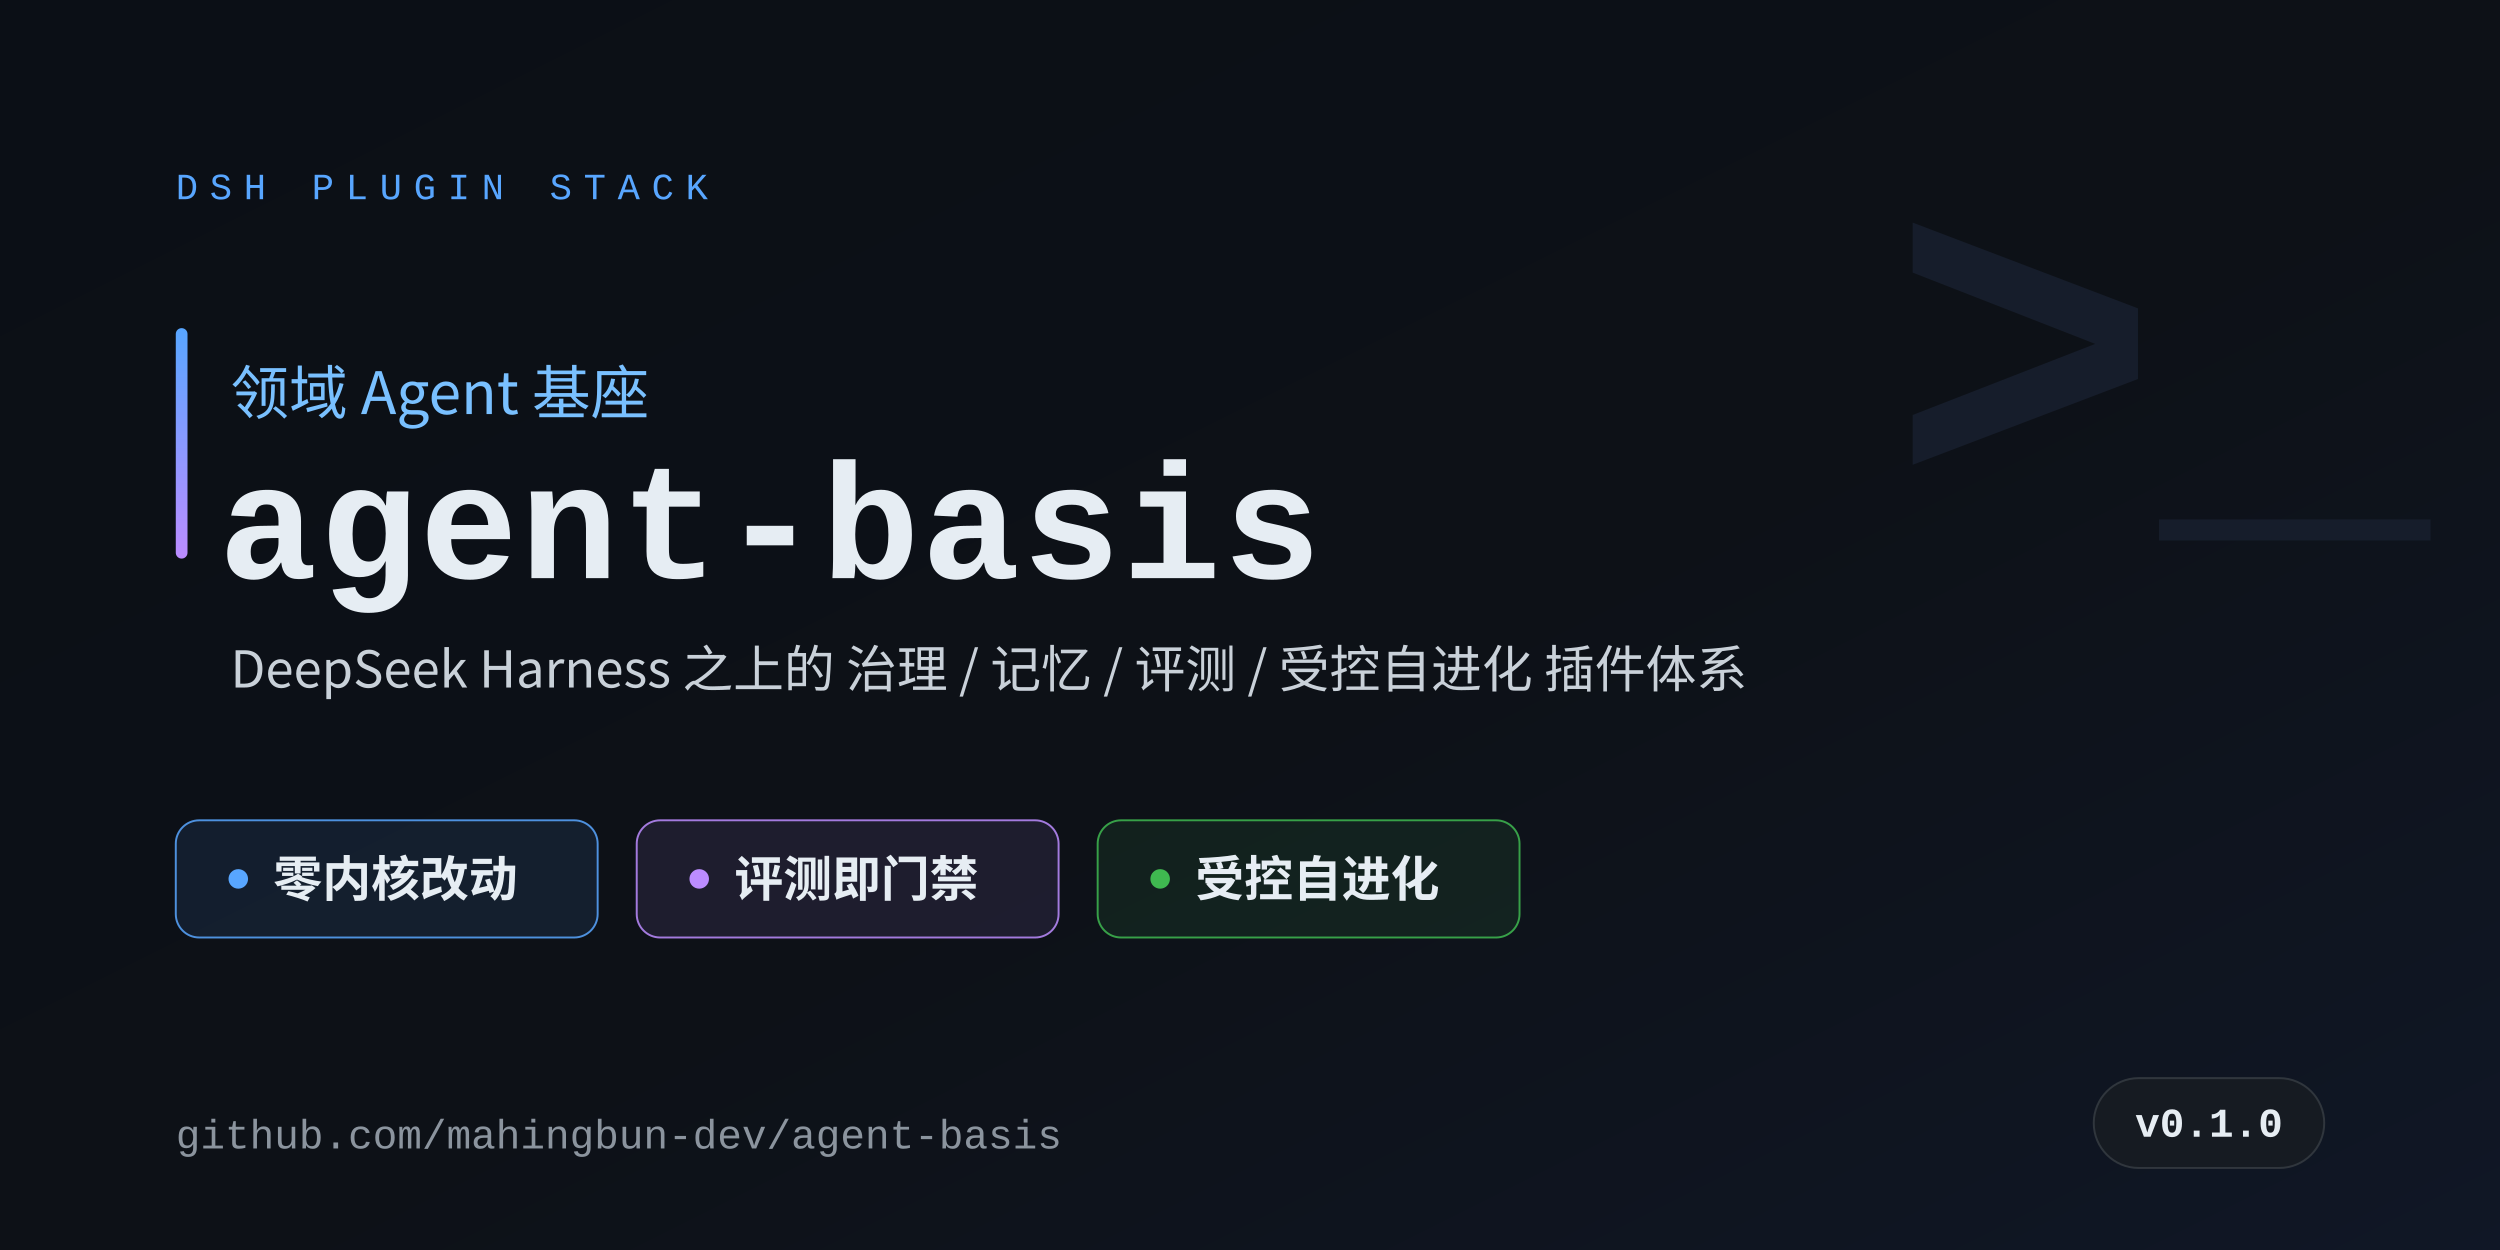
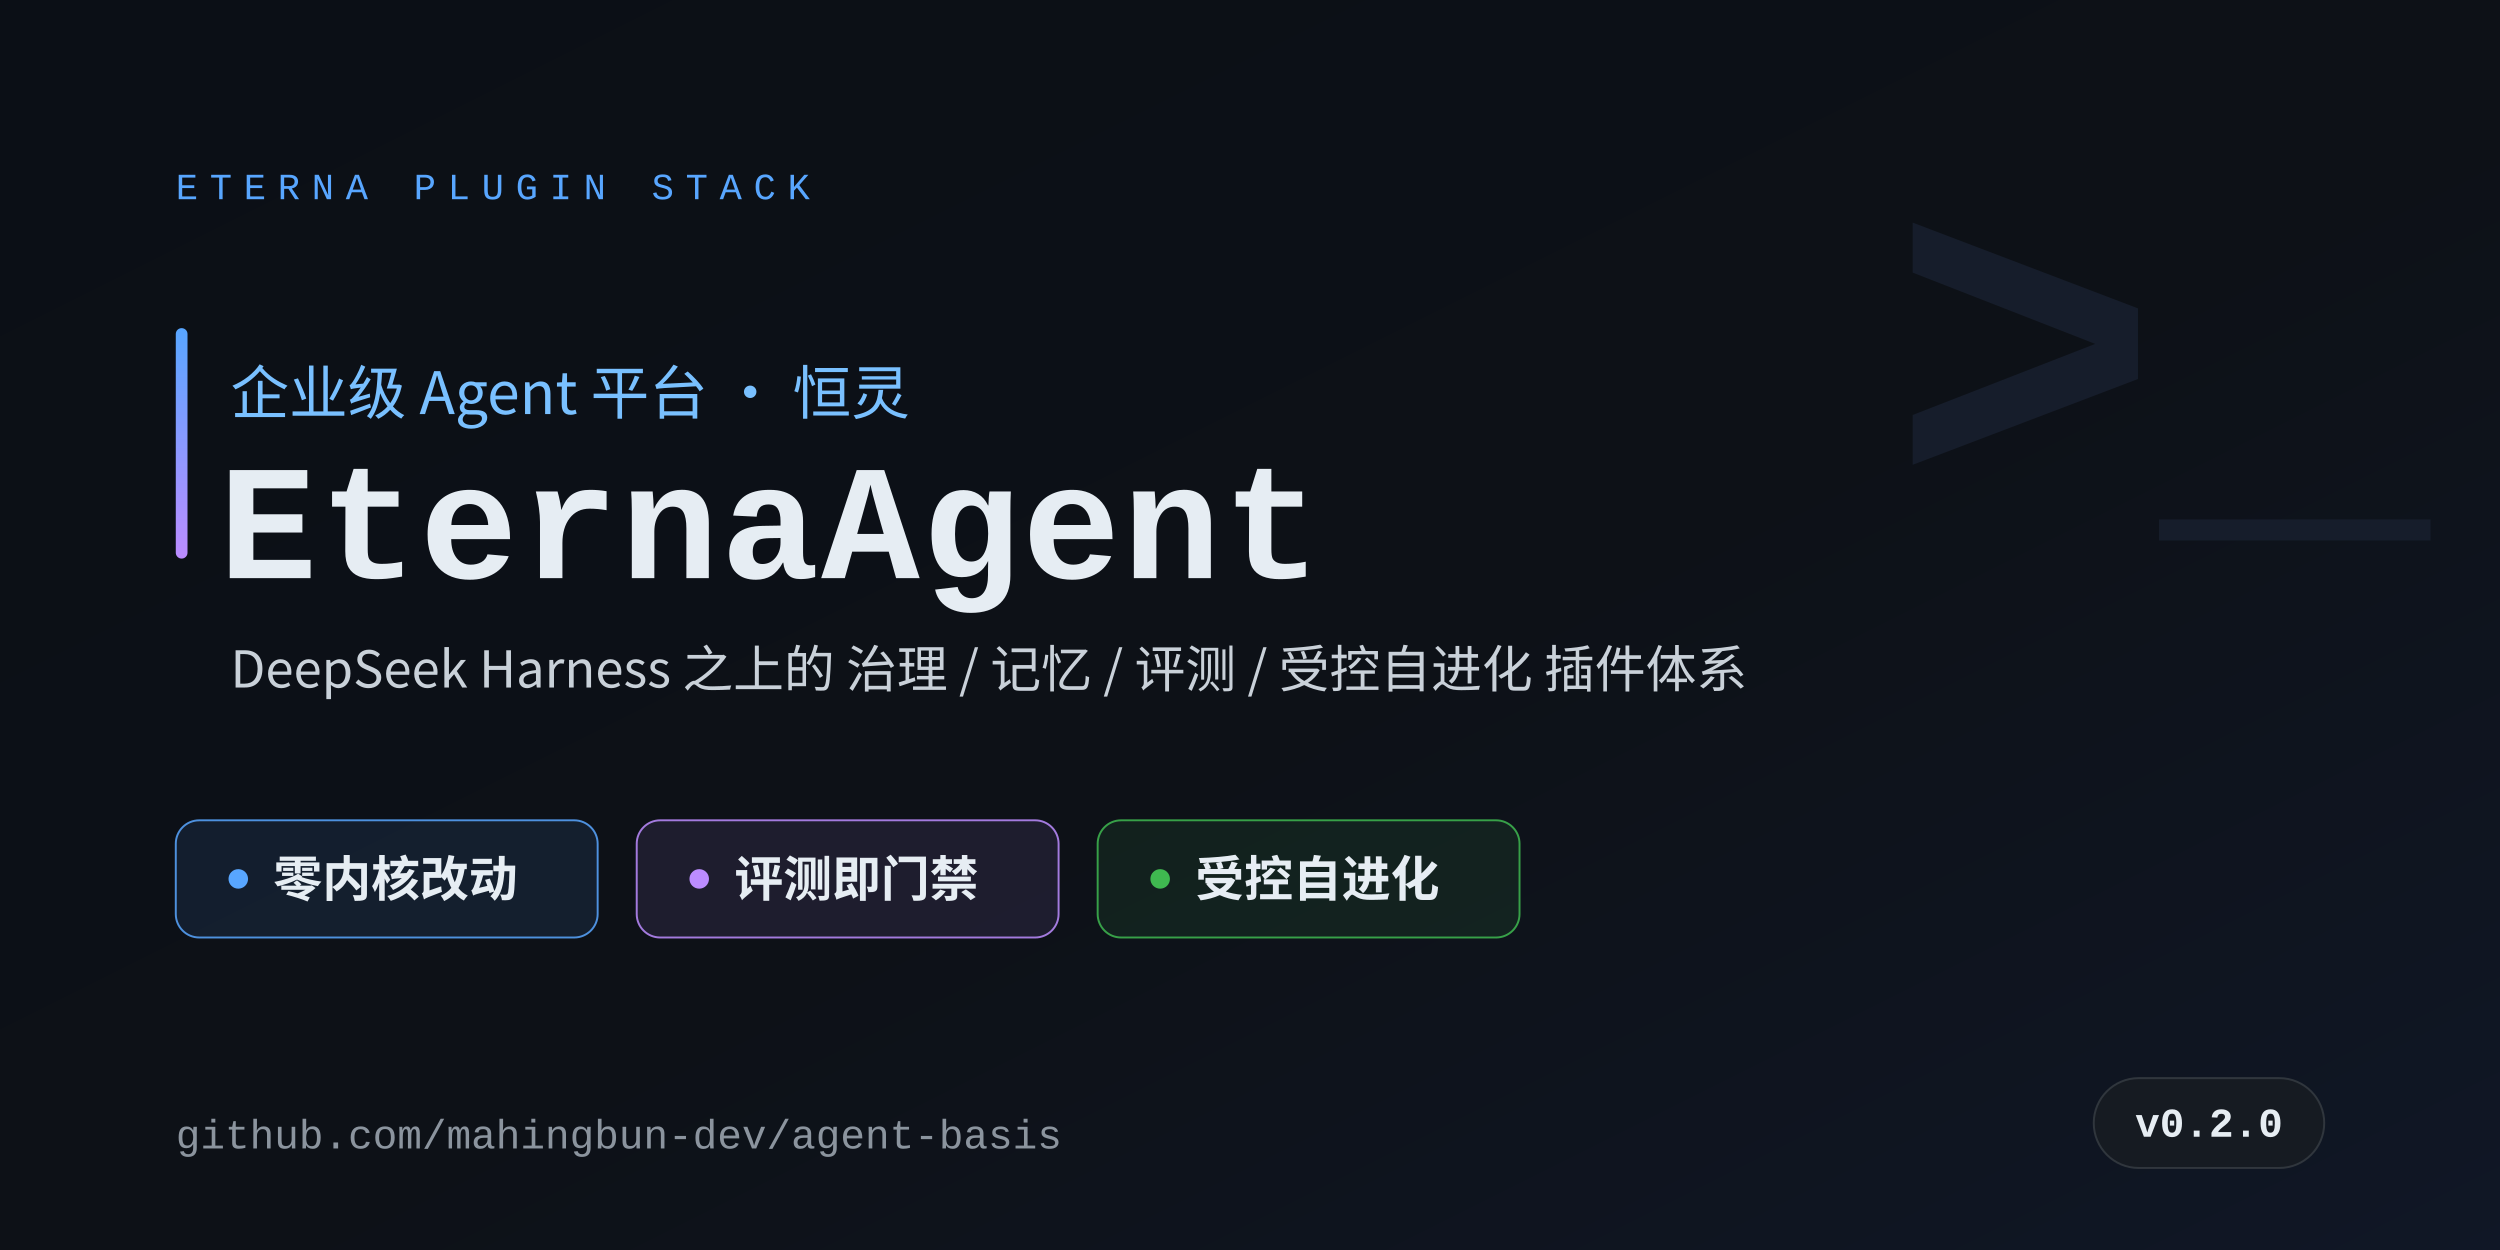
<svg xmlns="http://www.w3.org/2000/svg" width="1280" height="640" viewBox="0 0 1280 640" role="img" aria-labelledby="sTitle sDesc">
  <defs>
    <linearGradient id="bg" x1="0" y1="0" x2="1" y2="1">
      <stop offset="0" stop-color="#0b0f16" />
      <stop offset="0.55" stop-color="#0d1117" />
      <stop offset="1" stop-color="#101726" />
    </linearGradient>
    <linearGradient id="accent" x1="0" y1="0" x2="0" y2="1">
      <stop offset="0" stop-color="#58a6ff" />
      <stop offset="1" stop-color="#bc8cff" />
    </linearGradient>
  </defs>
  <rect width="1280" height="640" fill="url(#bg)" />
  <text x="1244" y="252" text-anchor="end" font-size="230" font-weight="700" fill="#161d2b" font-family="'SF Mono',ui-monospace,Menlo,Consolas,'Liberation Mono',monospace">&gt;_</text>
-   <text x="90" y="102" font-size="19" letter-spacing="6" fill="#58a6ff" font-family="'SF Mono',ui-monospace,Menlo,Consolas,'Liberation Mono',monospace">DSH PLUGIN STACK</text>
+   <text x="90" y="102" font-size="19" letter-spacing="6" fill="#58a6ff" font-family="'SF Mono',ui-monospace,Menlo,Consolas,'Liberation Mono',monospace">ETERNA PLUGIN STACK</text>
  <rect x="90" y="168" width="6" height="118" rx="3" fill="url(#accent)" />
-   <text x="118" y="212" font-size="30" fill="#79c0ff" font-family="'PingFang SC','Hiragino Sans GB','Microsoft YaHei','Noto Sans CJK SC',sans-serif">领域 Agent 基座</text>
-   <text x="112" y="296" font-size="84" font-weight="700" fill="#e6edf3" letter-spacing="1" font-family="'SF Mono',ui-monospace,Menlo,Consolas,'Liberation Mono',monospace">agent-basis</text>
+   <text x="118" y="212" font-size="30" fill="#79c0ff" font-family="'PingFang SC','Hiragino Sans GB','Microsoft YaHei','Noto Sans CJK SC',sans-serif">企业级 Agent 平台 · 恒灵</text>
+   <text x="112" y="296" font-size="84" font-weight="700" fill="#e6edf3" letter-spacing="1" font-family="'SF Mono',ui-monospace,Menlo,Consolas,'Liberation Mono',monospace">EternaAgent</text>
  <text x="118" y="352" font-size="26" fill="#c9d1d9" font-family="'PingFang SC','Hiragino Sans GB','Microsoft YaHei','Noto Sans CJK SC',sans-serif">DeepSeek Harness 之上的 治理 / 记忆 / 评测 / 受控自进化 插件体系</text>
  <rect x="90" y="420" width="216" height="60" rx="12" fill="#58a6ff" fill-opacity="0.10" stroke="#58a6ff" stroke-opacity="0.85" />
  <circle cx="122" cy="450" r="5" fill="#58a6ff" />
  <text x="140" y="459" font-size="25" font-weight="600" fill="#e6edf3" font-family="'PingFang SC','Hiragino Sans GB','Microsoft YaHei','Noto Sans CJK SC',sans-serif">零内核改动</text>
  <rect x="326" y="420" width="216" height="60" rx="12" fill="#bc8cff" fill-opacity="0.10" stroke="#bc8cff" stroke-opacity="0.85" />
  <circle cx="358" cy="450" r="5" fill="#bc8cff" />
  <text x="376" y="459" font-size="25" font-weight="600" fill="#e6edf3" font-family="'PingFang SC','Hiragino Sans GB','Microsoft YaHei','Noto Sans CJK SC',sans-serif">评测即门禁</text>
  <rect x="562" y="420" width="216" height="60" rx="12" fill="#3fb950" fill-opacity="0.10" stroke="#3fb950" stroke-opacity="0.85" />
  <circle cx="594" cy="450" r="5" fill="#3fb950" />
  <text x="612" y="459" font-size="25" font-weight="600" fill="#e6edf3" font-family="'PingFang SC','Hiragino Sans GB','Microsoft YaHei','Noto Sans CJK SC',sans-serif">受控自进化</text>
  <text x="90" y="588" font-size="21" fill="#8b949e" font-family="'SF Mono',ui-monospace,Menlo,Consolas,'Liberation Mono',monospace">github.com/mahingbun-dev/agent-basis</text>
  <rect x="1072" y="552" width="118" height="46" rx="23" fill="#161b22" stroke="#30363d" />
-   <text x="1131" y="582" text-anchor="middle" font-size="21" font-weight="600" fill="#e6edf3" font-family="'SF Mono',ui-monospace,Menlo,Consolas,'Liberation Mono',monospace">v0.1.0</text>
+   <text x="1131" y="582" text-anchor="middle" font-size="21" font-weight="600" fill="#e6edf3" font-family="'SF Mono',ui-monospace,Menlo,Consolas,'Liberation Mono',monospace">v0.2.0</text>
</svg>
